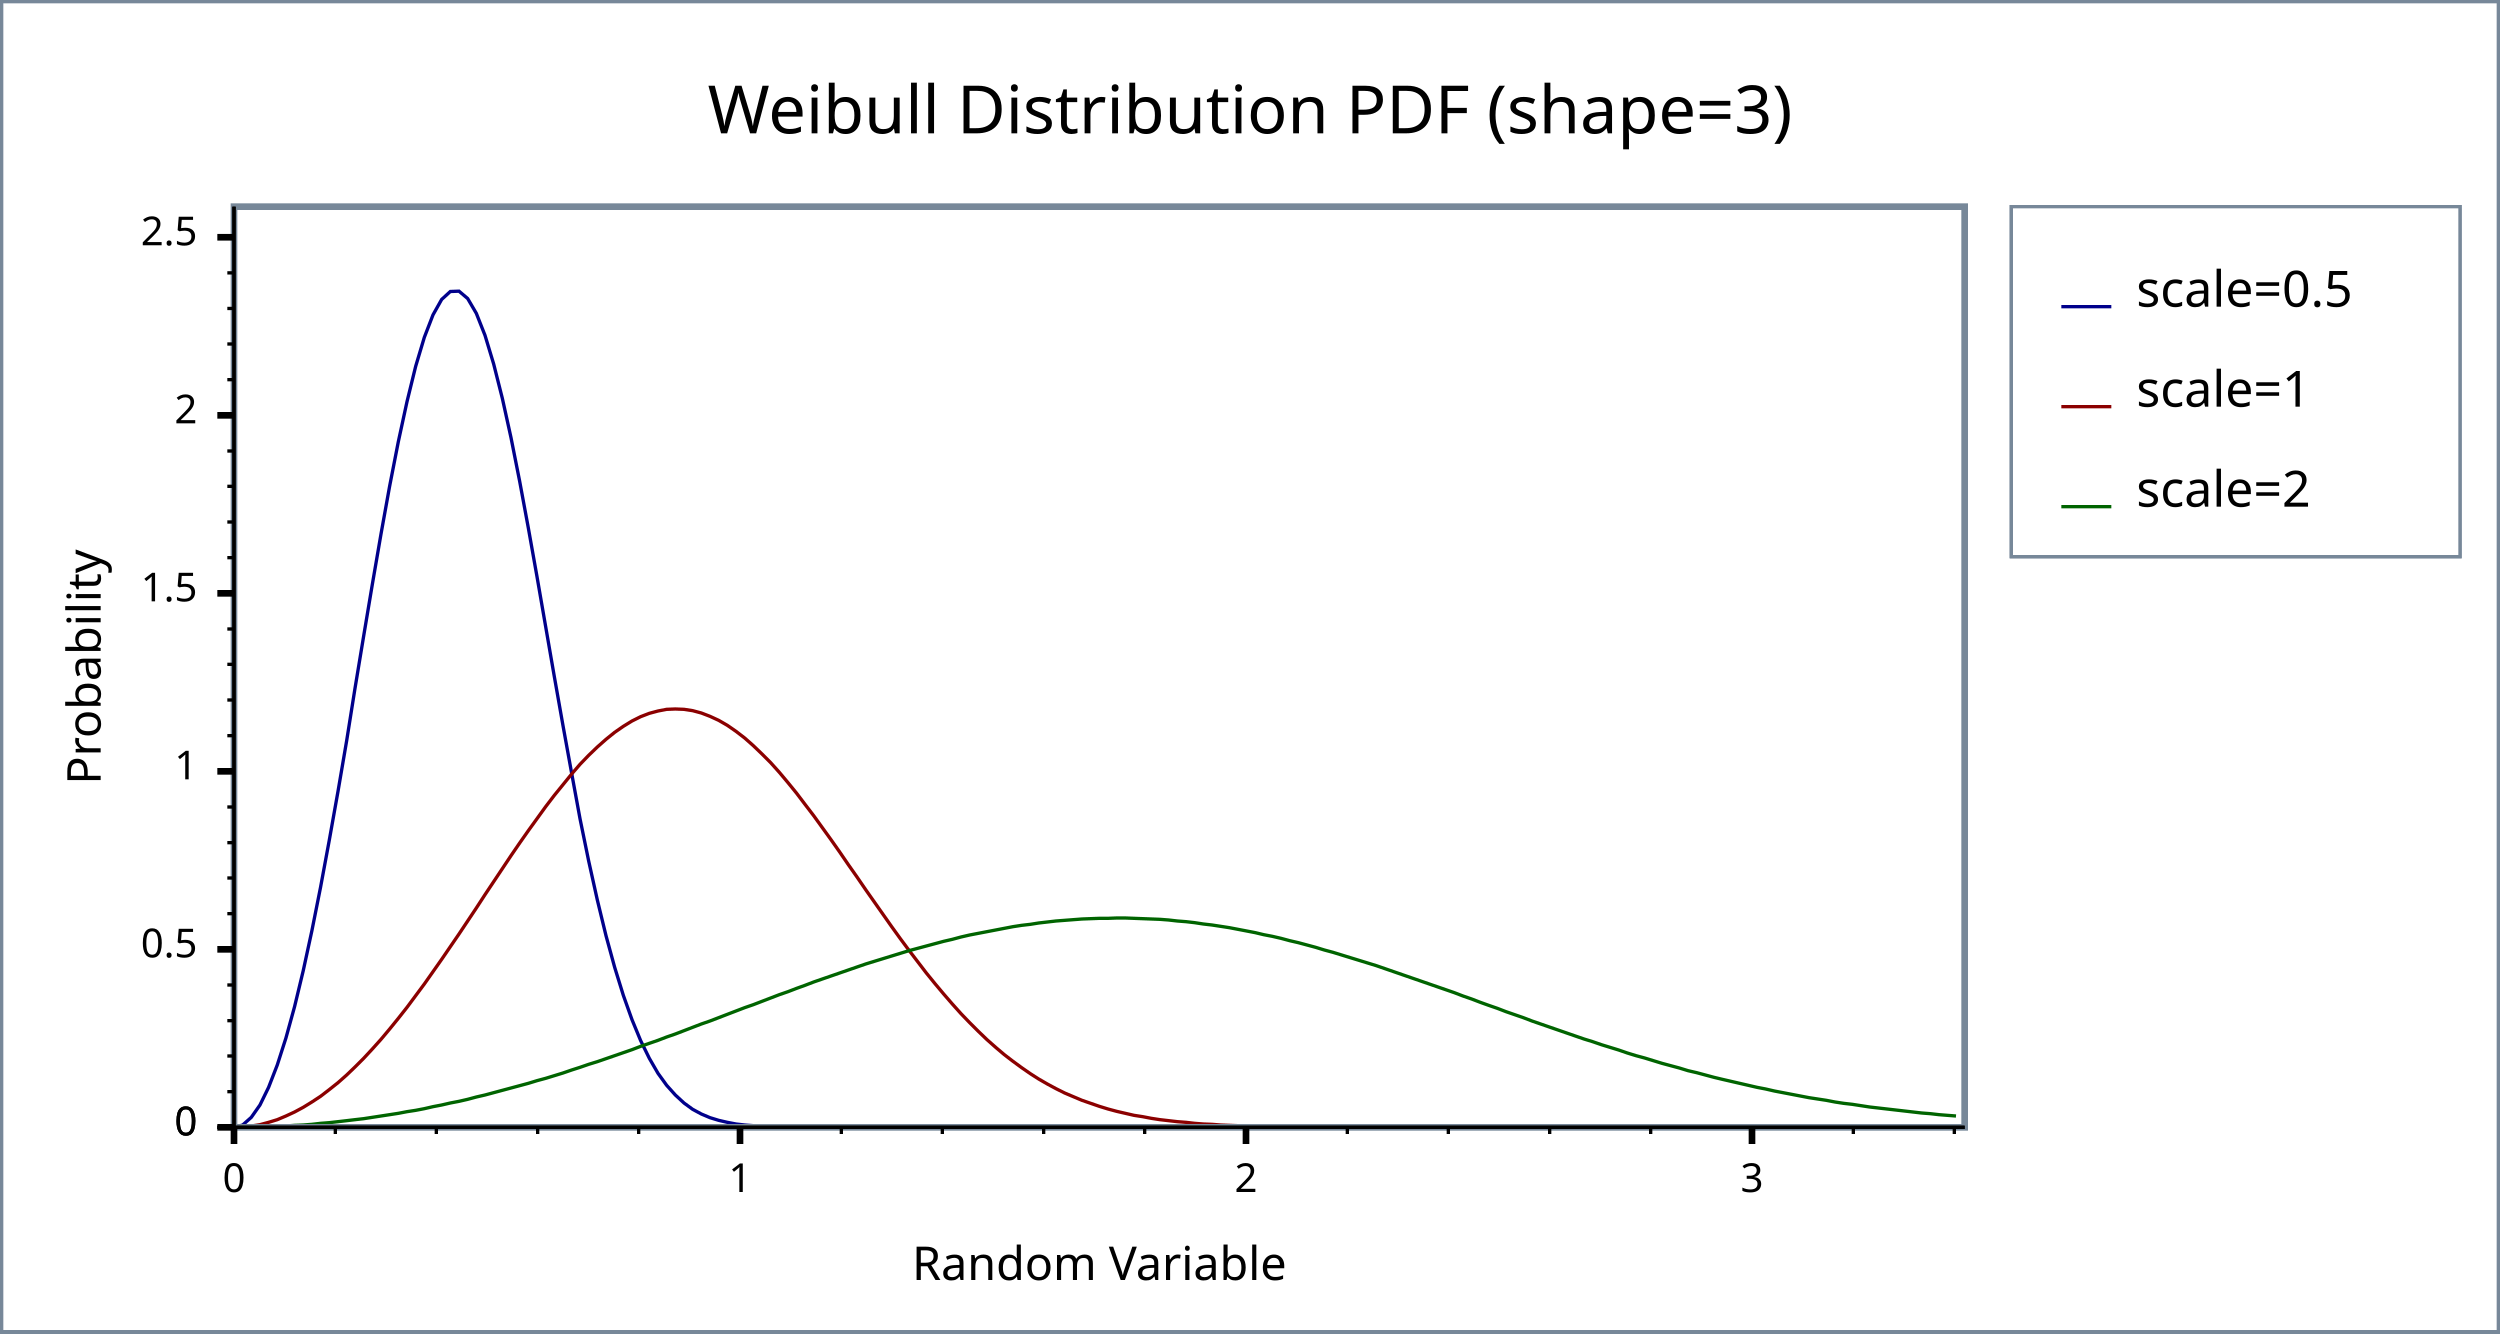
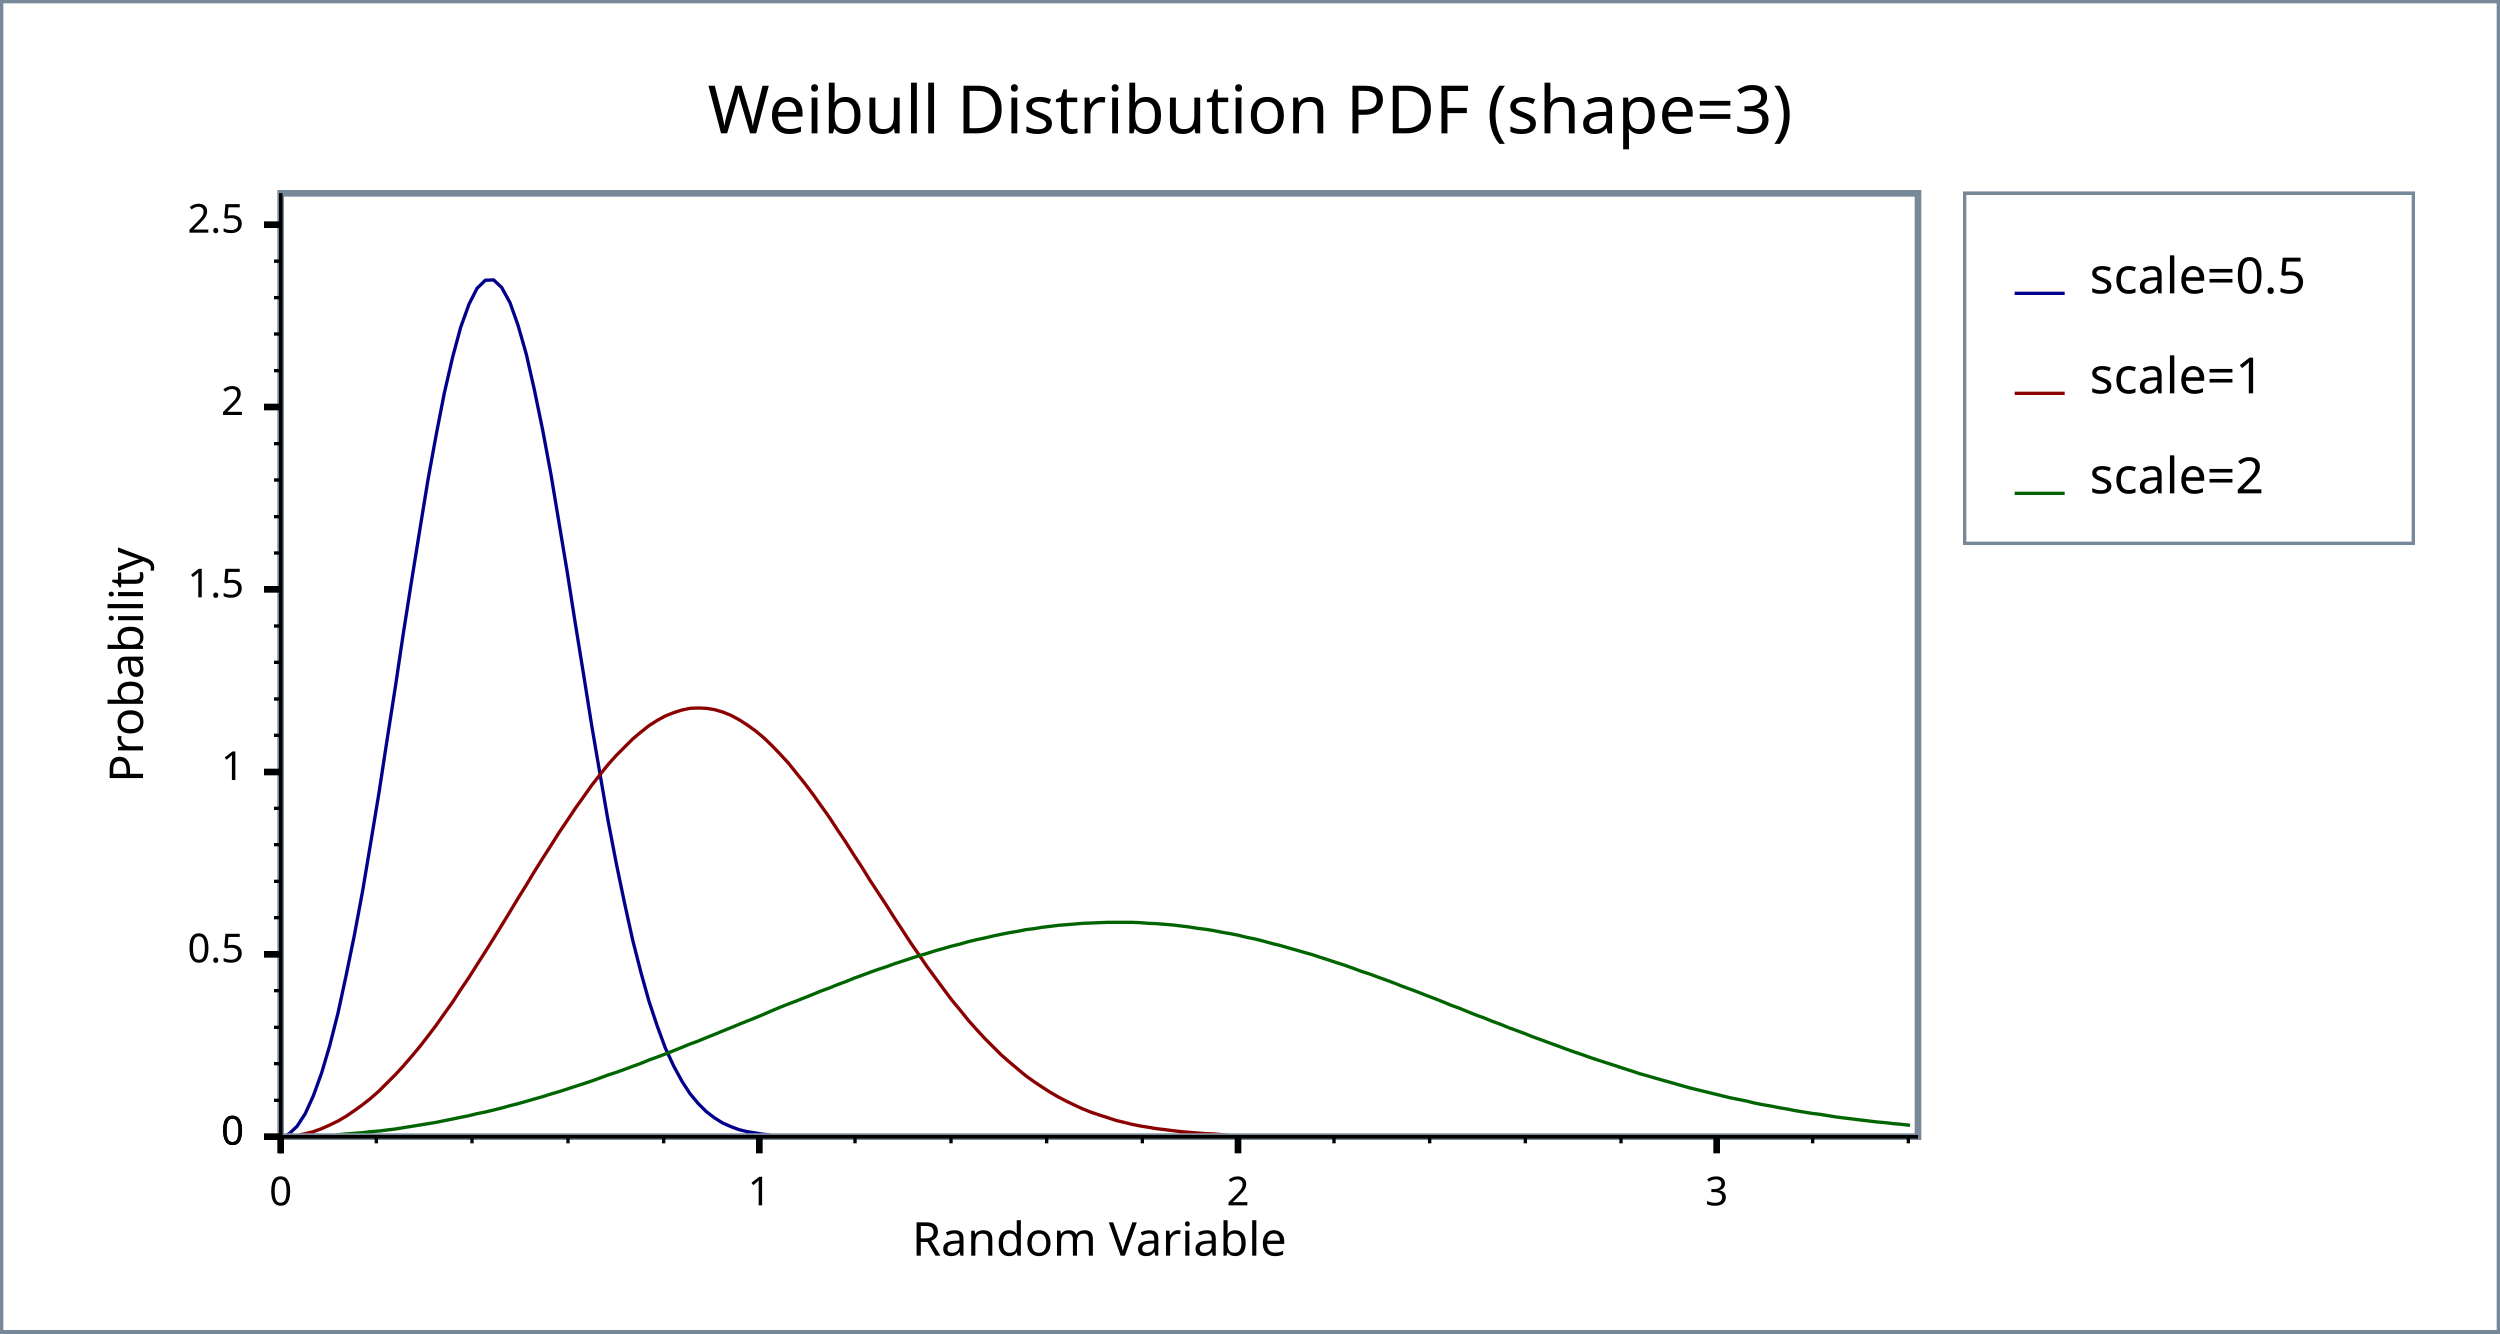
<svg xmlns="http://www.w3.org/2000/svg" width="750" height="400" version="1.1">
  <clipPath id="plot_window">
-     <rect x="71.2" y="63" width="517.2" height="274.2" />
+     <rect x="85.2" y="59" width="489.2" height="281" />
  </clipPath>
  <g id="imageBackground" stroke="rgb(119,136,153)" fill="rgb(255,255,255)" stroke-width="2">
    <rect x="0" y="0" width="750" height="400" />
  </g>
  <g id="plotBackground" stroke="rgb(119,136,153)" fill="rgb(255,255,255)" stroke-width="2">
-     <rect x="70.2" y="62" width="519.2" height="276.2" />
+     <rect x="84.2" y="58" width="491.2" height="283" />
  </g>
  <g id="yMinorGrid" stroke="rgb(200,220,255)" stroke-width="0.5" />
  <g id="yMajorGrid" stroke="rgb(200,220,255)" stroke-width="1" />
  <g id="xMinorGrid" stroke="rgb(200,220,255)" stroke-width="0.5" />
  <g id="xMajorGrid" stroke="rgb(200,220,255)" stroke-width="1" />
  <g id="yAxis" stroke="rgb(0,0,0)" stroke-width="1">
-     <line x1="70.2" y1="62" x2="70.2" y2="343.2" />
-     <line x1="70.2" y1="62" x2="70.2" y2="338.2" />
+     <line x1="84.2" y1="58" x2="84.2" y2="346" />
+     <line x1="84.2" y1="58" x2="84.2" y2="341" />
  </g>
  <g id="xAxis" stroke="rgb(0,0,0)" stroke-width="1">
-     <line x1="65.2" y1="338.2" x2="589.4" y2="338.2" />
-     <line x1="65.2" y1="338.2" x2="589.4" y2="338.2" />
+     <line x1="79.2" y1="341" x2="575.4" y2="341" />
+     <line x1="79.2" y1="341" x2="575.4" y2="341" />
  </g>
  <g id="yMinorTicks" stroke="rgb(0,0,0)" stroke-width="1">
-     <path d="M68.2,327.5 L70.2,327.5 M68.2,316.8 L70.2,316.8 M68.2,306.2 L70.2,306.2 M68.2,295.5 L70.2,295.5 M68.2,274.1 L70.2,274.1 M68.2,263.4 L70.2,263.4 M68.2,252.8 L70.2,252.8 M68.2,242.1 L70.2,242.1 M68.2,220.7 L70.2,220.7 M68.2,210 L70.2,210 M68.2,199.3 L70.2,199.3 M68.2,188.7 L70.2,188.7 M68.2,167.3 L70.2,167.3 M68.2,156.6 L70.2,156.6 M68.2,145.9 L70.2,145.9 M68.2,135.3 L70.2,135.3 M68.2,113.9 L70.2,113.9 M68.2,103.2 L70.2,103.2 M68.2,92.54 L70.2,92.54 M68.2,81.86 L70.2,81.86 M68.2,338.2 L70.2,338.2 " fill="none" />
+     <path d="M82.2,330.1 L84.2,330.1 M82.2,319.1 L84.2,319.1 M82.2,308.2 L84.2,308.2 M82.2,297.2 L84.2,297.2 M82.2,275.3 L84.2,275.3 M82.2,264.4 L84.2,264.4 M82.2,253.4 L84.2,253.4 M82.2,242.5 L84.2,242.5 M82.2,220.6 L84.2,220.6 M82.2,209.7 L84.2,209.7 M82.2,198.7 L84.2,198.7 M82.2,187.8 L84.2,187.8 M82.2,165.9 L84.2,165.9 M82.2,155 L84.2,155 M82.2,144 L84.2,144 M82.2,133.1 L84.2,133.1 M82.2,111.2 L84.2,111.2 M82.2,100.2 L84.2,100.2 M82.2,89.29 L84.2,89.29 M82.2,78.35 L84.2,78.35 M82.2,341 L84.2,341 " fill="none" />
  </g>
  <g id="xMinorTicks" stroke="rgb(0,0,0)" stroke-width="1">
-     <path d="M100.6,338.2 L100.6,340.2 M130.9,338.2 L130.9,340.2 M161.3,338.2 L161.3,340.2 M191.6,338.2 L191.6,340.2 M252.4,338.2 L252.4,340.2 M282.7,338.2 L282.7,340.2 M313.1,338.2 L313.1,340.2 M343.4,338.2 L343.4,340.2 M404.2,338.2 L404.2,340.2 M434.5,338.2 L434.5,340.2 M464.9,338.2 L464.9,340.2 M495.2,338.2 L495.2,340.2 M556,338.2 L556,340.2 M586.3,338.2 L586.3,340.2 " fill="none" />
+     <path d="M112.9,341 L112.9,343 M141.6,341 L141.6,343 M170.4,341 L170.4,343 M199.1,341 L199.1,343 M256.5,341 L256.5,343 M285.3,341 L285.3,343 M314,341 L314,343 M342.7,341 L342.7,343 M400.2,341 L400.2,343 M428.9,341 L428.9,343 M457.6,341 L457.6,343 M486.3,341 L486.3,343 M543.8,341 L543.8,343 M572.5,341 L572.5,343 " fill="none" />
  </g>
  <g id="yMajorTicks" stroke="rgb(0,0,0)" stroke-width="2">
-     <path d="M65.2,338.2 L70.2,338.2 M65.2,284.8 L70.2,284.8 M65.2,231.4 L70.2,231.4 M65.2,178 L70.2,178 M65.2,124.6 L70.2,124.6 M65.2,71.18 L70.2,71.18 M65.2,338.2 L70.2,338.2 " fill="none" />
+     <path d="M79.2,341 L84.2,341 M79.2,286.3 L84.2,286.3 M79.2,231.6 L84.2,231.6 M79.2,176.8 L84.2,176.8 M79.2,122.1 L84.2,122.1 M79.2,67.41 L84.2,67.41 M79.2,341 L84.2,341 " fill="none" />
  </g>
  <g id="xMajorTicks" stroke="rgb(0,0,0)" stroke-width="2">
-     <path d="M70.2,338.2 L70.2,343.2 M222,338.2 L222,343.2 M373.8,338.2 L373.8,343.2 M525.6,338.2 L525.6,343.2 " fill="none" />
+     <path d="M84.2,341 L84.2,346 M227.8,341 L227.8,346 M371.4,341 L371.4,346 M515,341 L515,346 " fill="none" />
  </g>
-   <g id="plotLabels">
-     <text x="70.2" y="357.6" text-anchor="middle" font-size="12" font-family="Verdana">0</text>
-     <text x="222" y="357.6" text-anchor="middle" font-size="12" font-family="Verdana">1</text>
-     <text x="373.8" y="357.6" text-anchor="middle" font-size="12" font-family="Verdana">2</text>
-     <text x="525.6" y="357.6" text-anchor="middle" font-size="12" font-family="Verdana">3</text>
-     <text x="59.2" y="340.6" text-anchor="end" font-size="12" font-family="Verdana">0</text>
-     <text x="59.2" y="287.2" text-anchor="end" font-size="12" font-family="Verdana">0.5</text>
-     <text x="59.2" y="233.8" text-anchor="end" font-size="12" font-family="Verdana">1</text>
-     <text x="59.2" y="180.4" text-anchor="end" font-size="12" font-family="Verdana">1.5</text>
-     <text x="59.2" y="127" text-anchor="end" font-size="12" font-family="Verdana">2</text>
-     <text x="59.2" y="73.58" text-anchor="end" font-size="12" font-family="Verdana">2.5</text>
-     <text x="59.2" y="340.6" text-anchor="end" font-size="12" font-family="Verdana">0</text>
+   <g id="xTicksValues">
+     <text x="84.2" y="361.6" text-anchor="middle" font-size="12" font-family="Verdana">0</text>
+     <text x="227.8" y="361.6" text-anchor="middle" font-size="12" font-family="Verdana">1</text>
+     <text x="371.4" y="361.6" text-anchor="middle" font-size="12" font-family="Verdana">2</text>
+     <text x="515" y="361.6" text-anchor="middle" font-size="12" font-family="Verdana">3</text>
+   </g>
+   <g id="yTicksValues">
+     <text x="73.2" y="343.4" text-anchor="end" font-size="12" font-family="Verdana">0</text>
+     <text x="73.2" y="288.7" text-anchor="end" font-size="12" font-family="Verdana">0.5</text>
+     <text x="73.2" y="234" text-anchor="end" font-size="12" font-family="Verdana">1</text>
+     <text x="73.2" y="179.2" text-anchor="end" font-size="12" font-family="Verdana">1.5</text>
+     <text x="73.2" y="124.5" text-anchor="end" font-size="12" font-family="Verdana">2</text>
+     <text x="73.2" y="69.81" text-anchor="end" font-size="12" font-family="Verdana">2.5</text>
+     <text x="73.2" y="343.4" text-anchor="end" font-size="12" font-family="Verdana">0</text>
  </g>
  <g id="yLabel">
-     <text x="30.2" y="200.1" text-anchor="middle" transform="rotate(-90 30.2 200.1 )" font-size="14" font-family="Verdana">Probability</text>
+     <text x="42.9" y="199.5" text-anchor="middle" transform="rotate(-90 42.9 199.5 )" font-size="14" font-family="Verdana">Probability</text>
  </g>
  <g id="xLabel">
-     <text x="329.8" y="384" text-anchor="middle" font-size="14" font-family="Verdana">Random Variable</text>
+     <text x="329.8" y="376.7" text-anchor="middle" font-size="14" font-family="Verdana">Random Variable</text>
  </g>
  <g id="plotLines" stroke-width="2">
    <g clip-path="url(#plot_window)" stroke="rgb(0,0,139)" stroke-width="1">
-       <path d="M70.2,338.2 L72.8,337.5 L75.39,335.2 L77.99,331.5 L80.58,326.2 L83.18,319.5 L85.78,311.4 L88.37,302 L90.97,291.2 L93.57,279.2 L96.16,266.2 L98.76,252.2 L101.4,237.4 L104,222.2 L106.5,206.5 L109.1,190.8 L111.7,175.3 L114.3,160.2 L116.9,145.8 L119.5,132.5 L122.1,120.5 L124.7,109.9 L127.3,101.2 L129.9,94.46 L132.5,89.83 L135.1,87.45 L137.7,87.35 L140.3,89.56 L142.9,94.01 L145.5,100.6 L148.1,109.2 L150.7,119.5 L153.3,131.3 L155.9,144.4 L158.5,158.4 L161.1,173 L163.7,188 L166.3,203 L168.9,217.7 L171.5,232 L174,245.6 L176.6,258.3 L179.2,270 L181.8,280.7 L184.4,290.2 L187,298.6 L189.6,305.9 L192.2,312.2 L194.8,317.5 L197.4,322 L200,325.6 L202.6,328.5 L205.2,330.9 L207.8,332.8 L210.4,334.2 L213,335.3 L215.6,336.1 L218.2,336.7 L220.8,337.2 L223.4,337.5 L226,337.7 L228.6,337.9 L231.2,338 L233.8,338.1 L236.4,338.1 L239,338.1 L241.5,338.2 L244.1,338.2 L246.7,338.2 L249.3,338.2 L251.9,338.2 L254.5,338.2 L257.1,338.2 L259.7,338.2 L262.3,338.2 L264.9,338.2 L267.5,338.2 L270.1,338.2 L272.7,338.2 L275.3,338.2 L277.9,338.2 L280.5,338.2 L283.1,338.2 L285.7,338.2 L288.3,338.2 L290.9,338.2 L293.5,338.2 L296.1,338.2 L298.7,338.2 L301.3,338.2 L303.9,338.2 L306.5,338.2 L309.1,338.2 L311.6,338.2 L314.2,338.2 L316.8,338.2 L319.4,338.2 L322,338.2 L324.6,338.2 L327.2,338.2 L329.8,338.2 L332.4,338.2 L335,338.2 L337.6,338.2 L340.2,338.2 L342.8,338.2 L345.4,338.2 L348,338.2 L350.6,338.2 L353.2,338.2 L355.8,338.2 L358.4,338.2 L361,338.2 L363.6,338.2 L366.2,338.2 L368.8,338.2 L371.4,338.2 L374,338.2 L376.6,338.2 L379.1,338.2 L381.7,338.2 L384.3,338.2 L386.9,338.2 L389.5,338.2 L392.1,338.2 L394.7,338.2 L397.3,338.2 L399.9,338.2 L402.5,338.2 L405.1,338.2 L407.7,338.2 L410.3,338.2 L412.9,338.2 L415.5,338.2 L418.1,338.2 L420.7,338.2 L423.3,338.2 L425.9,338.2 L428.5,338.2 L431.1,338.2 L433.7,338.2 L436.3,338.2 L438.9,338.2 L441.5,338.2 L444.1,338.2 L446.6,338.2 L449.2,338.2 L451.8,338.2 L454.4,338.2 L457,338.2 L459.6,338.2 L462.2,338.2 L464.8,338.2 L467.4,338.2 L470,338.2 L472.6,338.2 L475.2,338.2 L477.8,338.2 L480.4,338.2 L483,338.2 L485.6,338.2 L488.2,338.2 L490.8,338.2 L493.4,338.2 L496,338.2 L498.6,338.2 L501.2,338.2 L503.8,338.2 L506.4,338.2 L509,338.2 L511.6,338.2 L514.2,338.2 L516.7,338.2 L519.3,338.2 L521.9,338.2 L524.5,338.2 L527.1,338.2 L529.7,338.2 L532.3,338.2 L534.9,338.2 L537.5,338.2 L540.1,338.2 L542.7,338.2 L545.3,338.2 L547.9,338.2 L550.5,338.2 L553.1,338.2 L555.7,338.2 L558.3,338.2 L560.9,338.2 L563.5,338.2 L566.1,338.2 L568.7,338.2 L571.3,338.2 L573.9,338.2 L576.5,338.2 L579.1,338.2 L581.7,338.2 L584.2,338.2 L586.8,338.2 " fill="none" />
+       <path d="M84.2,341 L86.66,340.2 L89.11,337.9 L91.57,334.1 L94.02,328.7 L96.48,321.9 L98.94,313.6 L101.4,303.9 L103.8,292.8 L106.3,280.6 L108.8,267.2 L111.2,252.9 L113.7,237.8 L116.1,222.1 L118.6,206.1 L121,190 L123.5,174.1 L126,158.6 L128.4,143.9 L130.9,130.2 L133.3,117.9 L135.8,107.1 L138.2,98.18 L140.7,91.26 L143.1,86.52 L145.6,84.07 L148.1,83.98 L150.5,86.24 L153,90.8 L155.4,97.55 L157.9,106.3 L160.3,116.9 L162.8,129 L165.3,142.4 L167.7,156.8 L170.2,171.8 L172.6,187.1 L175.1,202.5 L177.5,217.6 L180,232.2 L182.4,246.1 L184.9,259.1 L187.4,271.1 L189.8,282 L192.3,291.8 L194.7,300.4 L197.2,307.9 L199.6,314.4 L202.1,319.8 L204.6,324.4 L207,328.1 L209.5,331.1 L211.9,333.5 L214.4,335.4 L216.8,336.9 L219.3,338 L221.7,338.9 L224.2,339.5 L226.7,339.9 L229.1,340.3 L231.6,340.5 L234,340.7 L236.5,340.8 L238.9,340.9 L241.4,340.9 L243.9,340.9 L246.3,341 L248.8,341 L251.2,341 L253.7,341 L256.1,341 L258.6,341 L261,341 L263.5,341 L266,341 L268.4,341 L270.9,341 L273.3,341 L275.8,341 L278.2,341 L280.7,341 L283.2,341 L285.6,341 L288.1,341 L290.5,341 L293,341 L295.4,341 L297.9,341 L300.3,341 L302.8,341 L305.3,341 L307.7,341 L310.2,341 L312.6,341 L315.1,341 L317.5,341 L320,341 L322.5,341 L324.9,341 L327.4,341 L329.8,341 L332.3,341 L334.7,341 L337.2,341 L339.6,341 L342.1,341 L344.6,341 L347,341 L349.5,341 L351.9,341 L354.4,341 L356.8,341 L359.3,341 L361.8,341 L364.2,341 L366.7,341 L369.1,341 L371.6,341 L374,341 L376.5,341 L378.9,341 L381.4,341 L383.9,341 L386.3,341 L388.8,341 L391.2,341 L393.7,341 L396.1,341 L398.6,341 L401,341 L403.5,341 L406,341 L408.4,341 L410.9,341 L413.3,341 L415.8,341 L418.2,341 L420.7,341 L423.2,341 L425.6,341 L428.1,341 L430.5,341 L433,341 L435.4,341 L437.9,341 L440.3,341 L442.8,341 L445.3,341 L447.7,341 L450.2,341 L452.6,341 L455.1,341 L457.5,341 L460,341 L462.5,341 L464.9,341 L467.4,341 L469.8,341 L472.3,341 L474.7,341 L477.2,341 L479.6,341 L482.1,341 L484.6,341 L487,341 L489.5,341 L491.9,341 L494.4,341 L496.8,341 L499.3,341 L501.8,341 L504.2,341 L506.7,341 L509.1,341 L511.6,341 L514,341 L516.5,341 L518.9,341 L521.4,341 L523.9,341 L526.3,341 L528.8,341 L531.2,341 L533.7,341 L536.1,341 L538.6,341 L541.1,341 L543.5,341 L546,341 L548.4,341 L550.9,341 L553.3,341 L555.8,341 L558.2,341 L560.7,341 L563.2,341 L565.6,341 L568.1,341 L570.5,341 L573,341 " fill="none" />
    </g>
    <g clip-path="url(#plot_window)" stroke="rgb(139,0,0)" stroke-width="1">
-       <path d="M70.2,338.2 L72.8,338.1 L75.39,337.8 L77.99,337.4 L80.58,336.7 L83.18,335.9 L85.78,334.8 L88.37,333.6 L90.97,332.2 L93.57,330.6 L96.16,328.9 L98.76,326.9 L101.4,324.8 L104,322.5 L106.5,320.1 L109.1,317.5 L111.7,314.7 L114.3,311.8 L116.9,308.7 L119.5,305.5 L122.1,302.2 L124.7,298.7 L127.3,295.2 L129.9,291.5 L132.5,287.8 L135.1,284 L137.7,280.2 L140.3,276.3 L142.9,272.4 L145.5,268.4 L148.1,264.5 L150.7,260.6 L153.3,256.7 L155.9,252.9 L158.5,249.2 L161.1,245.6 L163.7,242 L166.3,238.6 L168.9,235.4 L171.5,232.2 L174,229.3 L176.6,226.6 L179.2,224.1 L181.8,221.8 L184.4,219.7 L187,217.9 L189.6,216.3 L192.2,215 L194.8,214 L197.4,213.3 L200,212.8 L202.6,212.7 L205.2,212.8 L207.8,213.2 L210.4,213.9 L213,214.9 L215.6,216.1 L218.2,217.6 L220.8,219.4 L223.4,221.4 L226,223.7 L228.6,226.2 L231.2,228.8 L233.8,231.7 L236.4,234.8 L239,238 L241.5,241.3 L244.1,244.7 L246.7,248.3 L249.3,251.9 L251.9,255.6 L254.5,259.4 L257.1,263.1 L259.7,266.9 L262.3,270.6 L264.9,274.3 L267.5,278 L270.1,281.6 L272.7,285.1 L275.3,288.5 L277.9,291.9 L280.5,295.1 L283.1,298.2 L285.7,301.2 L288.3,304.1 L290.9,306.8 L293.5,309.4 L296.1,311.9 L298.7,314.2 L301.3,316.4 L303.9,318.4 L306.5,320.3 L309.1,322.1 L311.6,323.7 L314.2,325.2 L316.8,326.6 L319.4,327.9 L322,329 L324.6,330.1 L327.2,331 L329.8,331.9 L332.4,332.7 L335,333.4 L337.6,334 L340.2,334.6 L342.8,335 L345.4,335.5 L348,335.9 L350.6,336.2 L353.2,336.5 L355.8,336.7 L358.4,337 L361,337.2 L363.6,337.3 L366.2,337.5 L368.8,337.6 L371.4,337.7 L374,337.8 L376.6,337.8 L379.1,337.9 L381.7,338 L384.3,338 L386.9,338 L389.5,338.1 L392.1,338.1 L394.7,338.1 L397.3,338.1 L399.9,338.1 L402.5,338.2 L405.1,338.2 L407.7,338.2 L410.3,338.2 L412.9,338.2 L415.5,338.2 L418.1,338.2 L420.7,338.2 L423.3,338.2 L425.9,338.2 L428.5,338.2 L431.1,338.2 L433.7,338.2 L436.3,338.2 L438.9,338.2 L441.5,338.2 L444.1,338.2 L446.6,338.2 L449.2,338.2 L451.8,338.2 L454.4,338.2 L457,338.2 L459.6,338.2 L462.2,338.2 L464.8,338.2 L467.4,338.2 L470,338.2 L472.6,338.2 L475.2,338.2 L477.8,338.2 L480.4,338.2 L483,338.2 L485.6,338.2 L488.2,338.2 L490.8,338.2 L493.4,338.2 L496,338.2 L498.6,338.2 L501.2,338.2 L503.8,338.2 L506.4,338.2 L509,338.2 L511.6,338.2 L514.2,338.2 L516.7,338.2 L519.3,338.2 L521.9,338.2 L524.5,338.2 L527.1,338.2 L529.7,338.2 L532.3,338.2 L534.9,338.2 L537.5,338.2 L540.1,338.2 L542.7,338.2 L545.3,338.2 L547.9,338.2 L550.5,338.2 L553.1,338.2 L555.7,338.2 L558.3,338.2 L560.9,338.2 L563.5,338.2 L566.1,338.2 L568.7,338.2 L571.3,338.2 L573.9,338.2 L576.5,338.2 L579.1,338.2 L581.7,338.2 L584.2,338.2 L586.8,338.2 " fill="none" />
+       <path d="M84.2,341 L86.66,340.9 L89.11,340.6 L91.57,340.1 L94.02,339.5 L96.48,338.6 L98.94,337.5 L101.4,336.3 L103.8,334.9 L106.3,333.2 L108.8,331.4 L111.2,329.5 L113.7,327.3 L116.1,324.9 L118.6,322.4 L121,319.8 L123.5,316.9 L126,313.9 L128.4,310.8 L130.9,307.5 L133.3,304.1 L135.8,300.6 L138.2,296.9 L140.7,293.2 L143.1,289.4 L145.6,285.5 L148.1,281.5 L150.5,277.6 L153,273.5 L155.4,269.5 L157.9,265.5 L160.3,261.5 L162.8,257.5 L165.3,253.6 L167.7,249.8 L170.2,246.1 L172.6,242.5 L175.1,239 L177.5,235.6 L180,232.4 L182.4,229.4 L184.9,226.6 L187.4,224.1 L189.8,221.7 L192.3,219.6 L194.7,217.7 L197.2,216.1 L199.6,214.8 L202.1,213.8 L204.6,213 L207,212.5 L209.5,212.4 L211.9,212.5 L214.4,212.9 L216.8,213.6 L219.3,214.6 L221.7,215.9 L224.2,217.5 L226.7,219.3 L229.1,221.3 L231.6,223.7 L234,226.2 L236.5,228.9 L238.9,231.9 L241.4,235 L243.9,238.3 L246.3,241.7 L248.8,245.2 L251.2,248.9 L253.7,252.6 L256.1,256.4 L258.6,260.2 L261,264.1 L263.5,267.9 L266,271.7 L268.4,275.5 L270.9,279.3 L273.3,283 L275.8,286.6 L278.2,290.1 L280.7,293.5 L283.2,296.9 L285.6,300.1 L288.1,303.1 L290.5,306.1 L293,308.9 L295.4,311.5 L297.9,314 L300.3,316.4 L302.8,318.6 L305.3,320.7 L307.7,322.7 L310.2,324.5 L312.6,326.1 L315.1,327.7 L317.5,329.1 L320,330.4 L322.5,331.6 L324.9,332.7 L327.4,333.7 L329.8,334.5 L332.3,335.3 L334.7,336.1 L337.2,336.7 L339.6,337.3 L342.1,337.8 L344.6,338.2 L347,338.6 L349.5,338.9 L351.9,339.2 L354.4,339.5 L356.8,339.7 L359.3,339.9 L361.8,340.1 L364.2,340.2 L366.7,340.4 L369.1,340.5 L371.6,340.6 L374,340.6 L376.5,340.7 L378.9,340.8 L381.4,340.8 L383.9,340.8 L386.3,340.9 L388.8,340.9 L391.2,340.9 L393.7,340.9 L396.1,340.9 L398.6,341 L401,341 L403.5,341 L406,341 L408.4,341 L410.9,341 L413.3,341 L415.8,341 L418.2,341 L420.7,341 L423.2,341 L425.6,341 L428.1,341 L430.5,341 L433,341 L435.4,341 L437.9,341 L440.3,341 L442.8,341 L445.3,341 L447.7,341 L450.2,341 L452.6,341 L455.1,341 L457.5,341 L460,341 L462.5,341 L464.9,341 L467.4,341 L469.8,341 L472.3,341 L474.7,341 L477.2,341 L479.6,341 L482.1,341 L484.6,341 L487,341 L489.5,341 L491.9,341 L494.4,341 L496.8,341 L499.3,341 L501.8,341 L504.2,341 L506.7,341 L509.1,341 L511.6,341 L514,341 L516.5,341 L518.9,341 L521.4,341 L523.9,341 L526.3,341 L528.8,341 L531.2,341 L533.7,341 L536.1,341 L538.6,341 L541.1,341 L543.5,341 L546,341 L548.4,341 L550.9,341 L553.3,341 L555.8,341 L558.2,341 L560.7,341 L563.2,341 L565.6,341 L568.1,341 L570.5,341 L573,341 " fill="none" />
    </g>
    <g clip-path="url(#plot_window)" stroke="rgb(0,100,0)" stroke-width="1">
-       <path d="M70.2,338.2 L72.8,338.2 L75.39,338.2 L77.99,338.1 L80.58,338 L83.18,337.9 L85.78,337.8 L88.37,337.6 L90.97,337.5 L93.57,337.3 L96.16,337 L98.76,336.8 L101.4,336.5 L104,336.2 L106.5,335.9 L109.1,335.6 L111.7,335.2 L114.3,334.8 L116.9,334.4 L119.5,334 L122.1,333.5 L124.7,333.1 L127.3,332.6 L129.9,332 L132.5,331.5 L135.1,330.9 L137.7,330.4 L140.3,329.8 L142.9,329.1 L145.5,328.5 L148.1,327.8 L150.7,327.1 L153.3,326.4 L155.9,325.7 L158.5,325 L161.1,324.2 L163.7,323.5 L166.3,322.7 L168.9,321.9 L171.5,321 L174,320.2 L176.6,319.3 L179.2,318.5 L181.8,317.6 L184.4,316.7 L187,315.8 L189.6,314.9 L192.2,313.9 L194.8,313 L197.4,312.1 L200,311.1 L202.6,310.2 L205.2,309.2 L207.8,308.2 L210.4,307.2 L213,306.3 L215.6,305.3 L218.2,304.3 L220.8,303.3 L223.4,302.3 L226,301.4 L228.6,300.4 L231.2,299.4 L233.8,298.4 L236.4,297.5 L239,296.5 L241.5,295.6 L244.1,294.6 L246.7,293.7 L249.3,292.8 L251.9,291.9 L254.5,291 L257.1,290.1 L259.7,289.2 L262.3,288.4 L264.9,287.6 L267.5,286.8 L270.1,286 L272.7,285.2 L275.3,284.5 L277.9,283.8 L280.5,283.1 L283.1,282.4 L285.7,281.8 L288.3,281.1 L290.9,280.5 L293.5,280 L296.1,279.5 L298.7,279 L301.3,278.5 L303.9,278 L306.5,277.6 L309.1,277.3 L311.6,276.9 L314.2,276.6 L316.8,276.3 L319.4,276.1 L322,275.9 L324.6,275.7 L327.2,275.6 L329.8,275.5 L332.4,275.5 L335,275.4 L337.6,275.4 L340.2,275.5 L342.8,275.6 L345.4,275.7 L348,275.8 L350.6,276 L353.2,276.3 L355.8,276.5 L358.4,276.8 L361,277.2 L363.6,277.5 L366.2,277.9 L368.8,278.3 L371.4,278.8 L374,279.3 L376.6,279.8 L379.1,280.4 L381.7,280.9 L384.3,281.5 L386.9,282.2 L389.5,282.8 L392.1,283.5 L394.7,284.2 L397.3,285 L399.9,285.7 L402.5,286.5 L405.1,287.3 L407.7,288.1 L410.3,288.9 L412.9,289.7 L415.5,290.6 L418.1,291.5 L420.7,292.4 L423.3,293.3 L425.9,294.2 L428.5,295.1 L431.1,296 L433.7,296.9 L436.3,297.8 L438.9,298.8 L441.5,299.7 L444.1,300.7 L446.6,301.6 L449.2,302.5 L451.8,303.5 L454.4,304.4 L457,305.3 L459.6,306.3 L462.2,307.2 L464.8,308.1 L467.4,309 L470,309.9 L472.6,310.8 L475.2,311.7 L477.8,312.5 L480.4,313.4 L483,314.2 L485.6,315 L488.2,315.9 L490.8,316.7 L493.4,317.4 L496,318.2 L498.6,319 L501.2,319.7 L503.8,320.4 L506.4,321.2 L509,321.8 L511.6,322.5 L514.2,323.2 L516.7,323.8 L519.3,324.4 L521.9,325 L524.5,325.6 L527.1,326.2 L529.7,326.7 L532.3,327.3 L534.9,327.8 L537.5,328.3 L540.1,328.8 L542.7,329.3 L545.3,329.7 L547.9,330.1 L550.5,330.6 L553.1,331 L555.7,331.3 L558.3,331.7 L560.9,332.1 L563.5,332.4 L566.1,332.7 L568.7,333 L571.3,333.3 L573.9,333.6 L576.5,333.9 L579.1,334.1 L581.7,334.4 L584.2,334.6 L586.8,334.8 " fill="none" />
+       <path d="M84.2,341 L86.66,341 L89.11,341 L91.57,340.9 L94.02,340.8 L96.48,340.7 L98.94,340.6 L101.4,340.4 L103.8,340.2 L106.3,340 L108.8,339.8 L111.2,339.5 L113.7,339.3 L116.1,339 L118.6,338.7 L121,338.3 L123.5,337.9 L126,337.5 L128.4,337.1 L130.9,336.7 L133.3,336.2 L135.8,335.7 L138.2,335.2 L140.7,334.7 L143.1,334.1 L145.6,333.6 L148.1,333 L150.5,332.4 L153,331.7 L155.4,331.1 L157.9,330.4 L160.3,329.7 L162.8,329 L165.3,328.2 L167.7,327.5 L170.2,326.7 L172.6,325.9 L175.1,325.1 L177.5,324.3 L180,323.4 L182.4,322.5 L184.9,321.7 L187.4,320.8 L189.8,319.9 L192.3,319 L194.7,318 L197.2,317.1 L199.6,316.2 L202.1,315.2 L204.6,314.2 L207,313.2 L209.5,312.3 L211.9,311.3 L214.4,310.3 L216.8,309.3 L219.3,308.3 L221.7,307.3 L224.2,306.3 L226.7,305.3 L229.1,304.3 L231.6,303.2 L234,302.2 L236.5,301.2 L238.9,300.3 L241.4,299.3 L243.9,298.3 L246.3,297.3 L248.8,296.4 L251.2,295.4 L253.7,294.5 L256.1,293.5 L258.6,292.6 L261,291.7 L263.5,290.8 L266,290 L268.4,289.1 L270.9,288.3 L273.3,287.5 L275.8,286.7 L278.2,286 L280.7,285.2 L283.2,284.5 L285.6,283.8 L288.1,283.2 L290.5,282.5 L293,281.9 L295.4,281.4 L297.9,280.8 L300.3,280.3 L302.8,279.8 L305.3,279.4 L307.7,278.9 L310.2,278.6 L312.6,278.2 L315.1,277.9 L317.5,277.6 L320,277.4 L322.5,277.2 L324.9,277 L327.4,276.9 L329.8,276.8 L332.3,276.7 L334.7,276.7 L337.2,276.7 L339.6,276.7 L342.1,276.8 L344.6,277 L347,277.1 L349.5,277.3 L351.9,277.5 L354.4,277.8 L356.8,278.1 L359.3,278.5 L361.8,278.8 L364.2,279.2 L366.7,279.7 L369.1,280.1 L371.6,280.6 L374,281.2 L376.5,281.7 L378.9,282.3 L381.4,283 L383.9,283.6 L386.3,284.3 L388.8,285 L391.2,285.7 L393.7,286.4 L396.1,287.2 L398.6,288 L401,288.8 L403.5,289.6 L406,290.5 L408.4,291.4 L410.9,292.2 L413.3,293.1 L415.8,294 L418.2,294.9 L420.7,295.9 L423.2,296.8 L425.6,297.7 L428.1,298.7 L430.5,299.6 L433,300.6 L435.4,301.6 L437.9,302.5 L440.3,303.5 L442.8,304.5 L445.3,305.4 L447.7,306.4 L450.2,307.3 L452.6,308.3 L455.1,309.2 L457.5,310.1 L460,311.1 L462.5,312 L464.9,312.9 L467.4,313.8 L469.8,314.7 L472.3,315.6 L474.7,316.4 L477.2,317.3 L479.6,318.1 L482.1,318.9 L484.6,319.7 L487,320.5 L489.5,321.3 L491.9,322.1 L494.4,322.8 L496.8,323.5 L499.3,324.2 L501.8,324.9 L504.2,325.6 L506.7,326.3 L509.1,326.9 L511.6,327.5 L514,328.1 L516.5,328.7 L518.9,329.3 L521.4,329.8 L523.9,330.3 L526.3,330.9 L528.8,331.4 L531.2,331.8 L533.7,332.3 L536.1,332.7 L538.6,333.2 L541.1,333.6 L543.5,334 L546,334.3 L548.4,334.7 L550.9,335.1 L553.3,335.4 L555.8,335.7 L558.2,336 L560.7,336.3 L563.2,336.6 L565.6,336.8 L568.1,337.1 L570.5,337.3 L573,337.6 " fill="none" />
    </g>
  </g>
  <g id="plotPoints" clip-path="url(#plot_window)" />
  <g id="legendBackground" stroke="rgb(119,136,153)" fill="rgb(255,255,255)" stroke-width="1">
-     <rect x="603.4" y="62" width="134.6" height="105" />
-     <rect x="603.4" y="62" width="134.6" height="105" />
+     <rect x="589.4" y="58" width="134.6" height="105" />
+     <rect x="589.4" y="58" width="134.6" height="105" />
  </g>
  <g id="legendPoints">
    <g stroke="rgb(0,0,139)" fill="rgb(255,255,255)" stroke-width="1">
-       <line x1="618.4" y1="92" x2="633.4" y2="92" />
+       <line x1="604.4" y1="88" x2="619.4" y2="88" />
    </g>
    <g stroke="rgb(139,0,0)" fill="rgb(255,255,255)" stroke-width="1">
-       <line x1="618.4" y1="122" x2="633.4" y2="122" />
+       <line x1="604.4" y1="118" x2="619.4" y2="118" />
    </g>
    <g stroke="rgb(0,100,0)" fill="rgb(255,255,255)" stroke-width="1">
-       <line x1="618.4" y1="152" x2="633.4" y2="152" />
+       <line x1="604.4" y1="148" x2="619.4" y2="148" />
    </g>
  </g>
  <g id="legendText">
-     <text x="640.9" y="92" font-size="15" font-family="Verdana">scale=0.5</text>
-     <text x="640.9" y="122" font-size="15" font-family="Verdana">scale=1</text>
-     <text x="640.9" y="152" font-size="15" font-family="Verdana">scale=2</text>
+     <text x="626.9" y="88" font-size="15" font-family="Verdana">scale=0.5</text>
+     <text x="626.9" y="118" font-size="15" font-family="Verdana">scale=1</text>
+     <text x="626.9" y="148" font-size="15" font-family="Verdana">scale=2</text>
  </g>
  <g id="title">
    <text x="375" y="40" text-anchor="middle" font-size="20" font-family="Verdana">Weibull Distribution PDF (shape=3)</text>
  </g>
  <g id="plotXValues" />
  <g id="plotYValues" />
</svg>
